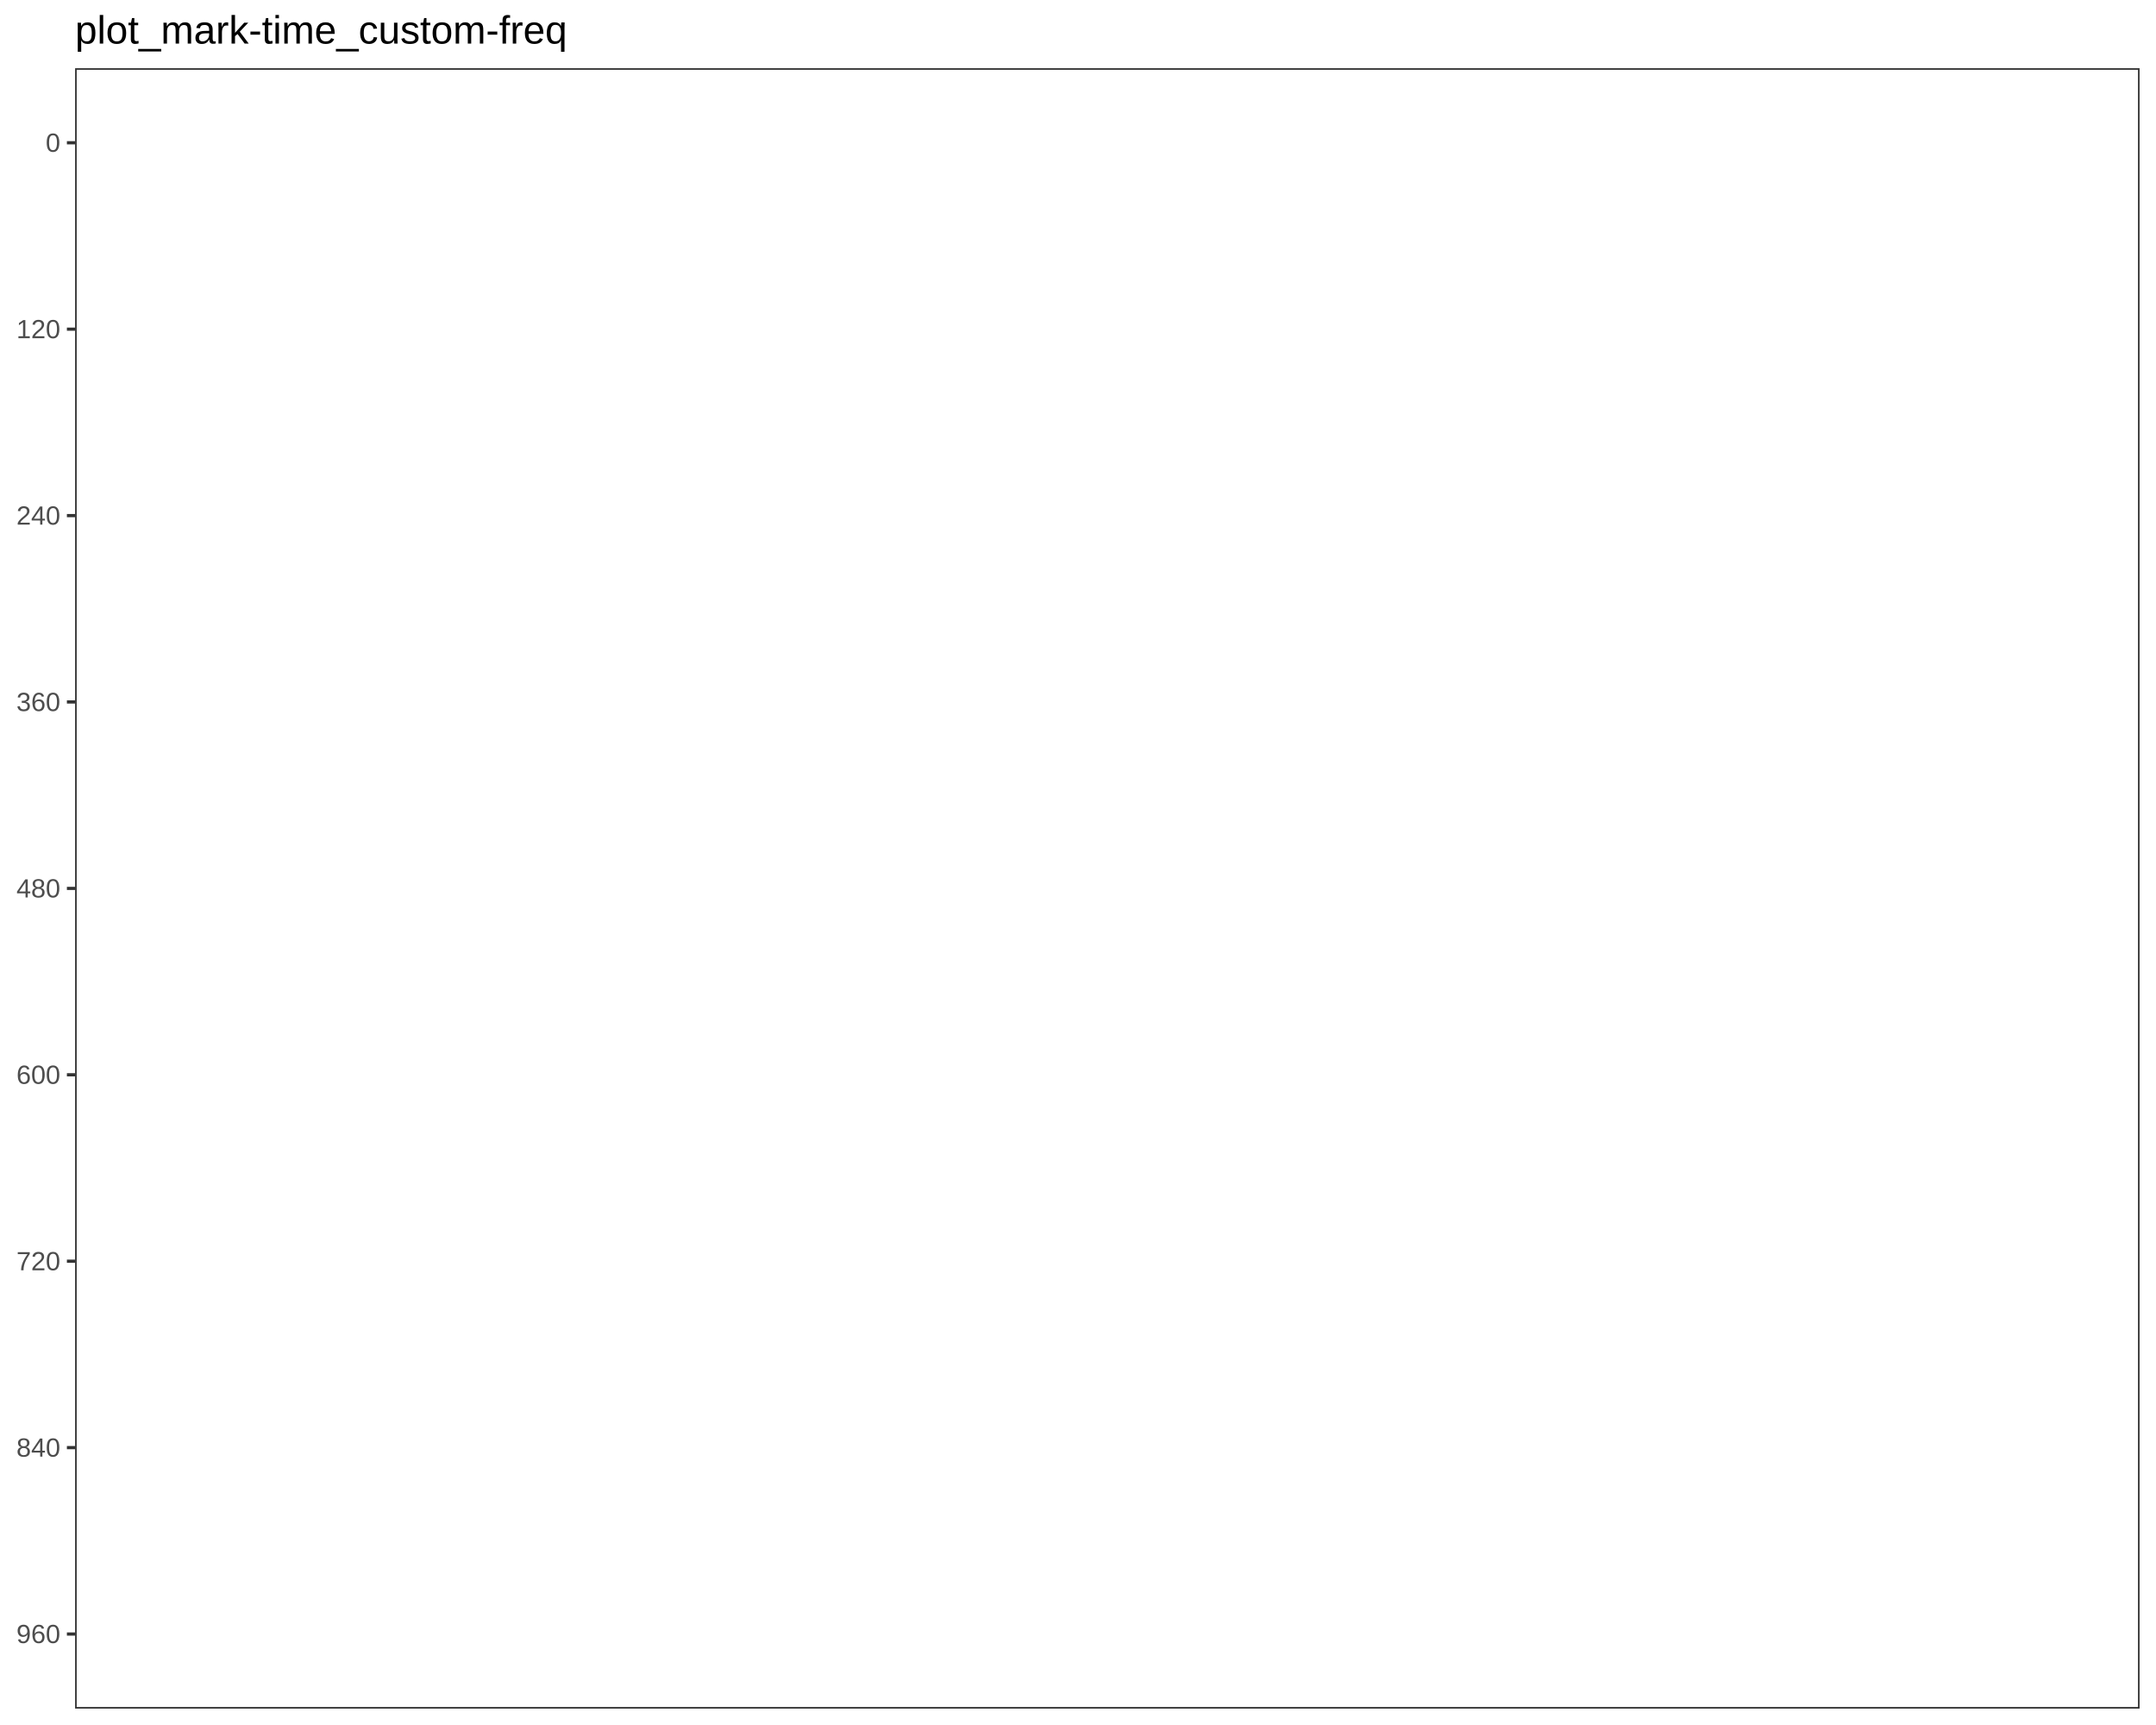
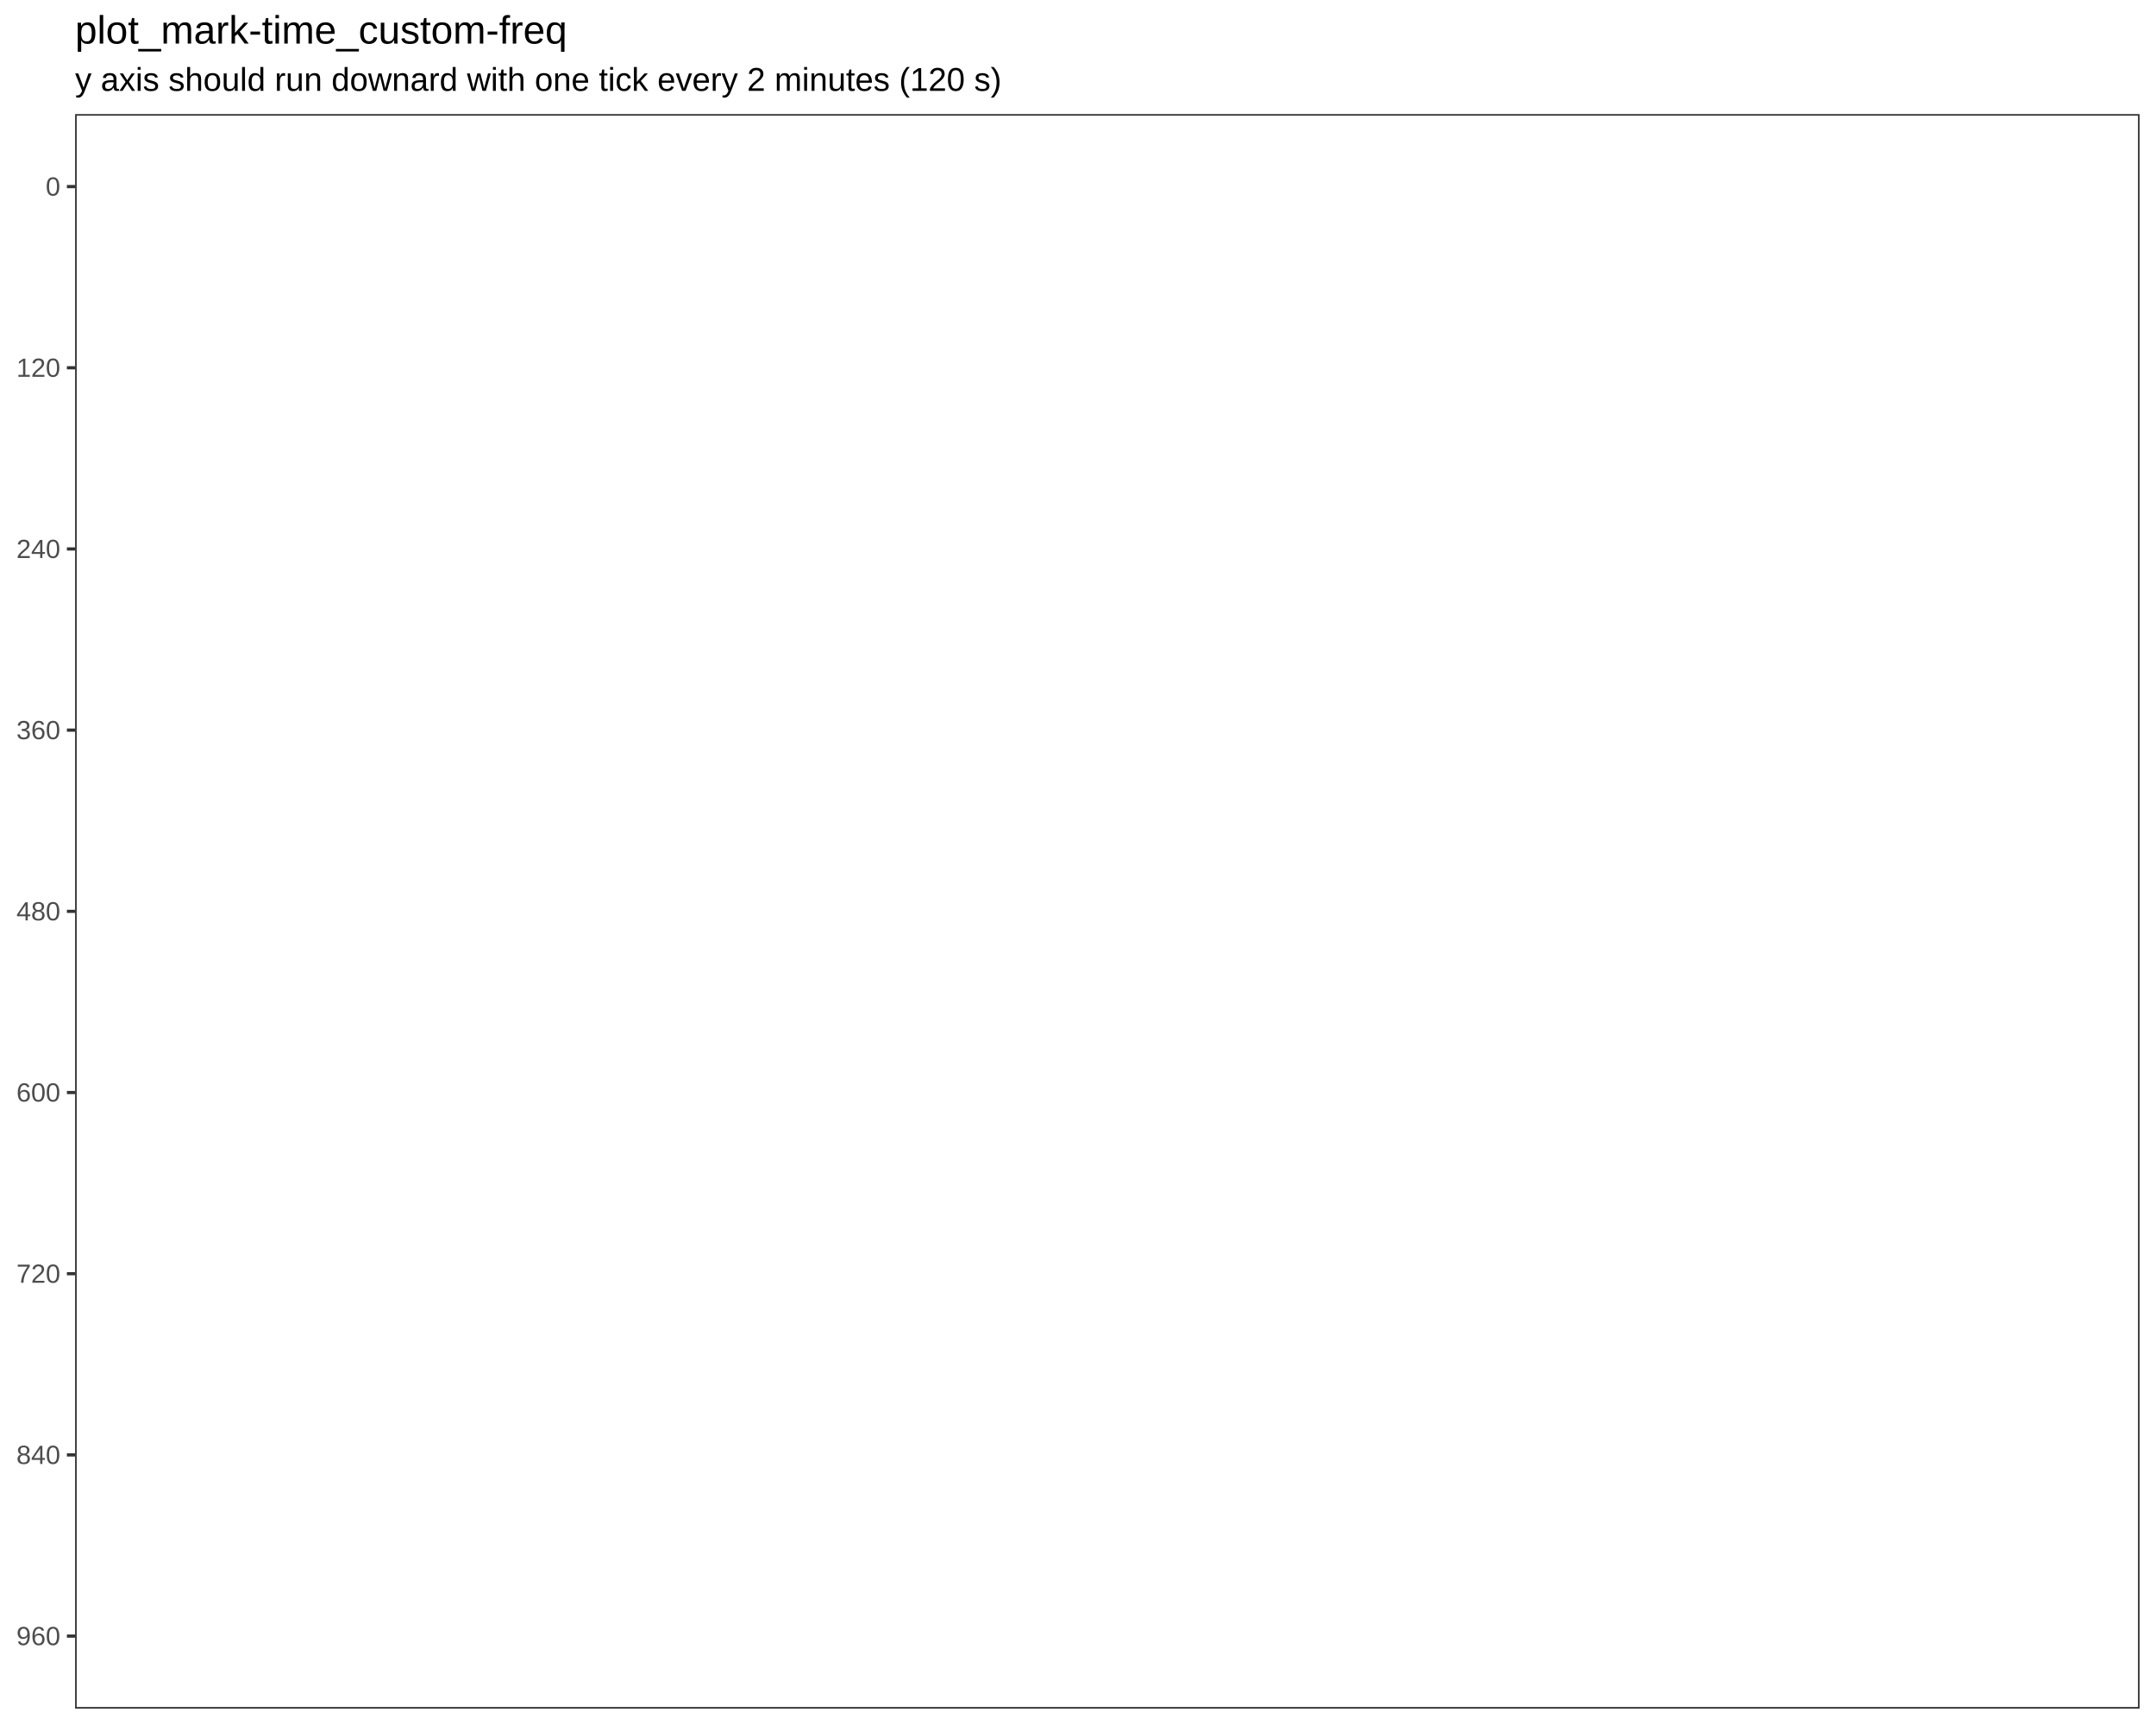
<svg xmlns="http://www.w3.org/2000/svg" viewBox="0 0 720.00 576.00">
  <defs>
    <style type="text/css">
    line, polyline, polygon, path, rect, circle {
      fill: none;
      stroke: #000000;
      stroke-linecap: round;
      stroke-linejoin: round;
      stroke-miterlimit: 10.00;
    }
  </style>
  </defs>
  <rect width="100%" height="100%" style="stroke: none; fill: #FFFFFF;" />
  <rect x="0.00" y="0.00" width="720.00" height="576.00" style="stroke-width: 1.07; stroke: #FFFFFF; fill: #FFFFFF;" />
  <defs>
-     <clipPath id="cpMjUuMDh8NzE0LjUyfDU3MC41MnwyMi43Nw==">
-       <rect x="25.08" y="22.77" width="689.44" height="547.75" />
+     <clipPath id="cpMjUuMDh8NzE0LjUyfDU3MC41MnwzOC4wOQ==">
+       <rect x="25.08" y="38.09" width="689.44" height="532.43" />
    </clipPath>
  </defs>
-   <rect x="25.08" y="22.77" width="689.44" height="547.75" style="stroke-width: 1.07; stroke: none; fill: #FFFFFF;" clip-path="url(#cpMjUuMDh8NzE0LjUyfDU3MC41MnwyMi43Nw==)" />
-   <rect x="25.08" y="22.77" width="689.44" height="547.75" style="stroke-width: 1.07; stroke: #333333;" clip-path="url(#cpMjUuMDh8NzE0LjUyfDU3MC41MnwyMi43Nw==)" />
+   <rect x="25.08" y="38.09" width="689.44" height="532.43" style="stroke-width: 1.07; stroke: none; fill: #FFFFFF;" clip-path="url(#cpMjUuMDh8NzE0LjUyfDU3MC41MnwzOC4wOQ==)" />
+   <rect x="25.08" y="38.09" width="689.44" height="532.43" style="stroke-width: 1.07; stroke: #333333;" clip-path="url(#cpMjUuMDh8NzE0LjUyfDU3MC41MnwzOC4wOQ==)" />
  <defs>
    <clipPath id="cpMC4wMHw3MjAuMDB8NTc2LjAwfDAuMDA=">
      <rect x="0.00" y="0.00" width="720.00" height="576.00" />
    </clipPath>
  </defs>
  <g clip-path="url(#cpMC4wMHw3MjAuMDB8NTc2LjAwfDAuMDA=)">
-     <text x="5.48" y="548.65" style="font-size: 8.80px; fill: #4D4D4D; font-family: Liberation Sans;" textLength="14.67px" lengthAdjust="spacingAndGlyphs">960</text>
+     <text x="5.48" y="549.34" style="font-size: 8.80px; fill: #4D4D4D; font-family: Liberation Sans;" textLength="14.67px" lengthAdjust="spacingAndGlyphs">960</text>
  </g>
  <g clip-path="url(#cpMC4wMHw3MjAuMDB8NTc2LjAwfDAuMDA=)">
-     <text x="5.48" y="486.40" style="font-size: 8.80px; fill: #4D4D4D; font-family: Liberation Sans;" textLength="14.67px" lengthAdjust="spacingAndGlyphs">840</text>
+     <text x="5.48" y="488.84" style="font-size: 8.80px; fill: #4D4D4D; font-family: Liberation Sans;" textLength="14.67px" lengthAdjust="spacingAndGlyphs">840</text>
  </g>
  <g clip-path="url(#cpMC4wMHw3MjAuMDB8NTc2LjAwfDAuMDA=)">
-     <text x="5.48" y="424.16" style="font-size: 8.80px; fill: #4D4D4D; font-family: Liberation Sans;" textLength="14.67px" lengthAdjust="spacingAndGlyphs">720</text>
+     <text x="5.48" y="428.34" style="font-size: 8.80px; fill: #4D4D4D; font-family: Liberation Sans;" textLength="14.67px" lengthAdjust="spacingAndGlyphs">720</text>
  </g>
  <g clip-path="url(#cpMC4wMHw3MjAuMDB8NTc2LjAwfDAuMDA=)">
-     <text x="5.48" y="361.91" style="font-size: 8.80px; fill: #4D4D4D; font-family: Liberation Sans;" textLength="14.67px" lengthAdjust="spacingAndGlyphs">600</text>
+     <text x="5.48" y="367.83" style="font-size: 8.80px; fill: #4D4D4D; font-family: Liberation Sans;" textLength="14.67px" lengthAdjust="spacingAndGlyphs">600</text>
  </g>
  <g clip-path="url(#cpMC4wMHw3MjAuMDB8NTc2LjAwfDAuMDA=)">
-     <text x="5.48" y="299.67" style="font-size: 8.80px; fill: #4D4D4D; font-family: Liberation Sans;" textLength="14.67px" lengthAdjust="spacingAndGlyphs">480</text>
+     <text x="5.48" y="307.33" style="font-size: 8.80px; fill: #4D4D4D; font-family: Liberation Sans;" textLength="14.67px" lengthAdjust="spacingAndGlyphs">480</text>
  </g>
  <g clip-path="url(#cpMC4wMHw3MjAuMDB8NTc2LjAwfDAuMDA=)">
-     <text x="5.48" y="237.43" style="font-size: 8.80px; fill: #4D4D4D; font-family: Liberation Sans;" textLength="14.67px" lengthAdjust="spacingAndGlyphs">360</text>
+     <text x="5.48" y="246.83" style="font-size: 8.80px; fill: #4D4D4D; font-family: Liberation Sans;" textLength="14.67px" lengthAdjust="spacingAndGlyphs">360</text>
  </g>
  <g clip-path="url(#cpMC4wMHw3MjAuMDB8NTc2LjAwfDAuMDA=)">
-     <text x="5.48" y="175.18" style="font-size: 8.80px; fill: #4D4D4D; font-family: Liberation Sans;" textLength="14.67px" lengthAdjust="spacingAndGlyphs">240</text>
+     <text x="5.48" y="186.33" style="font-size: 8.80px; fill: #4D4D4D; font-family: Liberation Sans;" textLength="14.67px" lengthAdjust="spacingAndGlyphs">240</text>
  </g>
  <g clip-path="url(#cpMC4wMHw3MjAuMDB8NTc2LjAwfDAuMDA=)">
-     <text x="5.48" y="112.94" style="font-size: 8.80px; fill: #4D4D4D; font-family: Liberation Sans;" textLength="14.67px" lengthAdjust="spacingAndGlyphs">120</text>
+     <text x="5.48" y="125.82" style="font-size: 8.80px; fill: #4D4D4D; font-family: Liberation Sans;" textLength="14.67px" lengthAdjust="spacingAndGlyphs">120</text>
  </g>
  <g clip-path="url(#cpMC4wMHw3MjAuMDB8NTc2LjAwfDAuMDA=)">
-     <text x="15.26" y="50.69" style="font-size: 8.80px; fill: #4D4D4D; font-family: Liberation Sans;" textLength="4.89px" lengthAdjust="spacingAndGlyphs">0</text>
+     <text x="15.26" y="65.32" style="font-size: 8.80px; fill: #4D4D4D; font-family: Liberation Sans;" textLength="4.89px" lengthAdjust="spacingAndGlyphs">0</text>
  </g>
-   <polyline points="22.34,545.62 25.08,545.62 " style="stroke-width: 1.07; stroke: #333333; stroke-linecap: butt;" clip-path="url(#cpMC4wMHw3MjAuMDB8NTc2LjAwfDAuMDA=)" />
-   <polyline points="22.34,483.38 25.08,483.38 " style="stroke-width: 1.07; stroke: #333333; stroke-linecap: butt;" clip-path="url(#cpMC4wMHw3MjAuMDB8NTc2LjAwfDAuMDA=)" />
-   <polyline points="22.34,421.13 25.08,421.13 " style="stroke-width: 1.07; stroke: #333333; stroke-linecap: butt;" clip-path="url(#cpMC4wMHw3MjAuMDB8NTc2LjAwfDAuMDA=)" />
-   <polyline points="22.34,358.89 25.08,358.89 " style="stroke-width: 1.07; stroke: #333333; stroke-linecap: butt;" clip-path="url(#cpMC4wMHw3MjAuMDB8NTc2LjAwfDAuMDA=)" />
-   <polyline points="22.34,296.65 25.08,296.65 " style="stroke-width: 1.07; stroke: #333333; stroke-linecap: butt;" clip-path="url(#cpMC4wMHw3MjAuMDB8NTc2LjAwfDAuMDA=)" />
-   <polyline points="22.34,234.40 25.08,234.40 " style="stroke-width: 1.07; stroke: #333333; stroke-linecap: butt;" clip-path="url(#cpMC4wMHw3MjAuMDB8NTc2LjAwfDAuMDA=)" />
-   <polyline points="22.34,172.16 25.08,172.16 " style="stroke-width: 1.07; stroke: #333333; stroke-linecap: butt;" clip-path="url(#cpMC4wMHw3MjAuMDB8NTc2LjAwfDAuMDA=)" />
-   <polyline points="22.34,109.91 25.08,109.91 " style="stroke-width: 1.07; stroke: #333333; stroke-linecap: butt;" clip-path="url(#cpMC4wMHw3MjAuMDB8NTc2LjAwfDAuMDA=)" />
-   <polyline points="22.34,47.67 25.08,47.67 " style="stroke-width: 1.07; stroke: #333333; stroke-linecap: butt;" clip-path="url(#cpMC4wMHw3MjAuMDB8NTc2LjAwfDAuMDA=)" />
+   <polyline points="22.34,546.32 25.08,546.32 " style="stroke-width: 1.07; stroke: #333333; stroke-linecap: butt;" clip-path="url(#cpMC4wMHw3MjAuMDB8NTc2LjAwfDAuMDA=)" />
+   <polyline points="22.34,485.82 25.08,485.82 " style="stroke-width: 1.07; stroke: #333333; stroke-linecap: butt;" clip-path="url(#cpMC4wMHw3MjAuMDB8NTc2LjAwfDAuMDA=)" />
+   <polyline points="22.34,425.31 25.08,425.31 " style="stroke-width: 1.07; stroke: #333333; stroke-linecap: butt;" clip-path="url(#cpMC4wMHw3MjAuMDB8NTc2LjAwfDAuMDA=)" />
+   <polyline points="22.34,364.81 25.08,364.81 " style="stroke-width: 1.07; stroke: #333333; stroke-linecap: butt;" clip-path="url(#cpMC4wMHw3MjAuMDB8NTc2LjAwfDAuMDA=)" />
+   <polyline points="22.34,304.31 25.08,304.31 " style="stroke-width: 1.07; stroke: #333333; stroke-linecap: butt;" clip-path="url(#cpMC4wMHw3MjAuMDB8NTc2LjAwfDAuMDA=)" />
+   <polyline points="22.34,243.80 25.08,243.80 " style="stroke-width: 1.07; stroke: #333333; stroke-linecap: butt;" clip-path="url(#cpMC4wMHw3MjAuMDB8NTc2LjAwfDAuMDA=)" />
+   <polyline points="22.34,183.30 25.08,183.30 " style="stroke-width: 1.07; stroke: #333333; stroke-linecap: butt;" clip-path="url(#cpMC4wMHw3MjAuMDB8NTc2LjAwfDAuMDA=)" />
+   <polyline points="22.34,122.80 25.08,122.80 " style="stroke-width: 1.07; stroke: #333333; stroke-linecap: butt;" clip-path="url(#cpMC4wMHw3MjAuMDB8NTc2LjAwfDAuMDA=)" />
+   <polyline points="22.34,62.30 25.08,62.30 " style="stroke-width: 1.07; stroke: #333333; stroke-linecap: butt;" clip-path="url(#cpMC4wMHw3MjAuMDB8NTc2LjAwfDAuMDA=)" />
+   <g clip-path="url(#cpMC4wMHw3MjAuMDB8NTc2LjAwfDAuMDA=)">
+     <text x="25.08" y="30.33" style="font-size: 11.00px; font-family: Liberation Sans;" textLength="309.56px" lengthAdjust="spacingAndGlyphs">y axis should run downard with one tick every 2 minutes (120 s)</text>
+   </g>
  <g clip-path="url(#cpMC4wMHw3MjAuMDB8NTc2LjAwfDAuMDA=)">
    <text x="25.08" y="14.56" style="font-size: 13.20px; font-family: Liberation Sans;" textLength="164.08px" lengthAdjust="spacingAndGlyphs">plot_mark-time_custom-freq</text>
  </g>
</svg>
